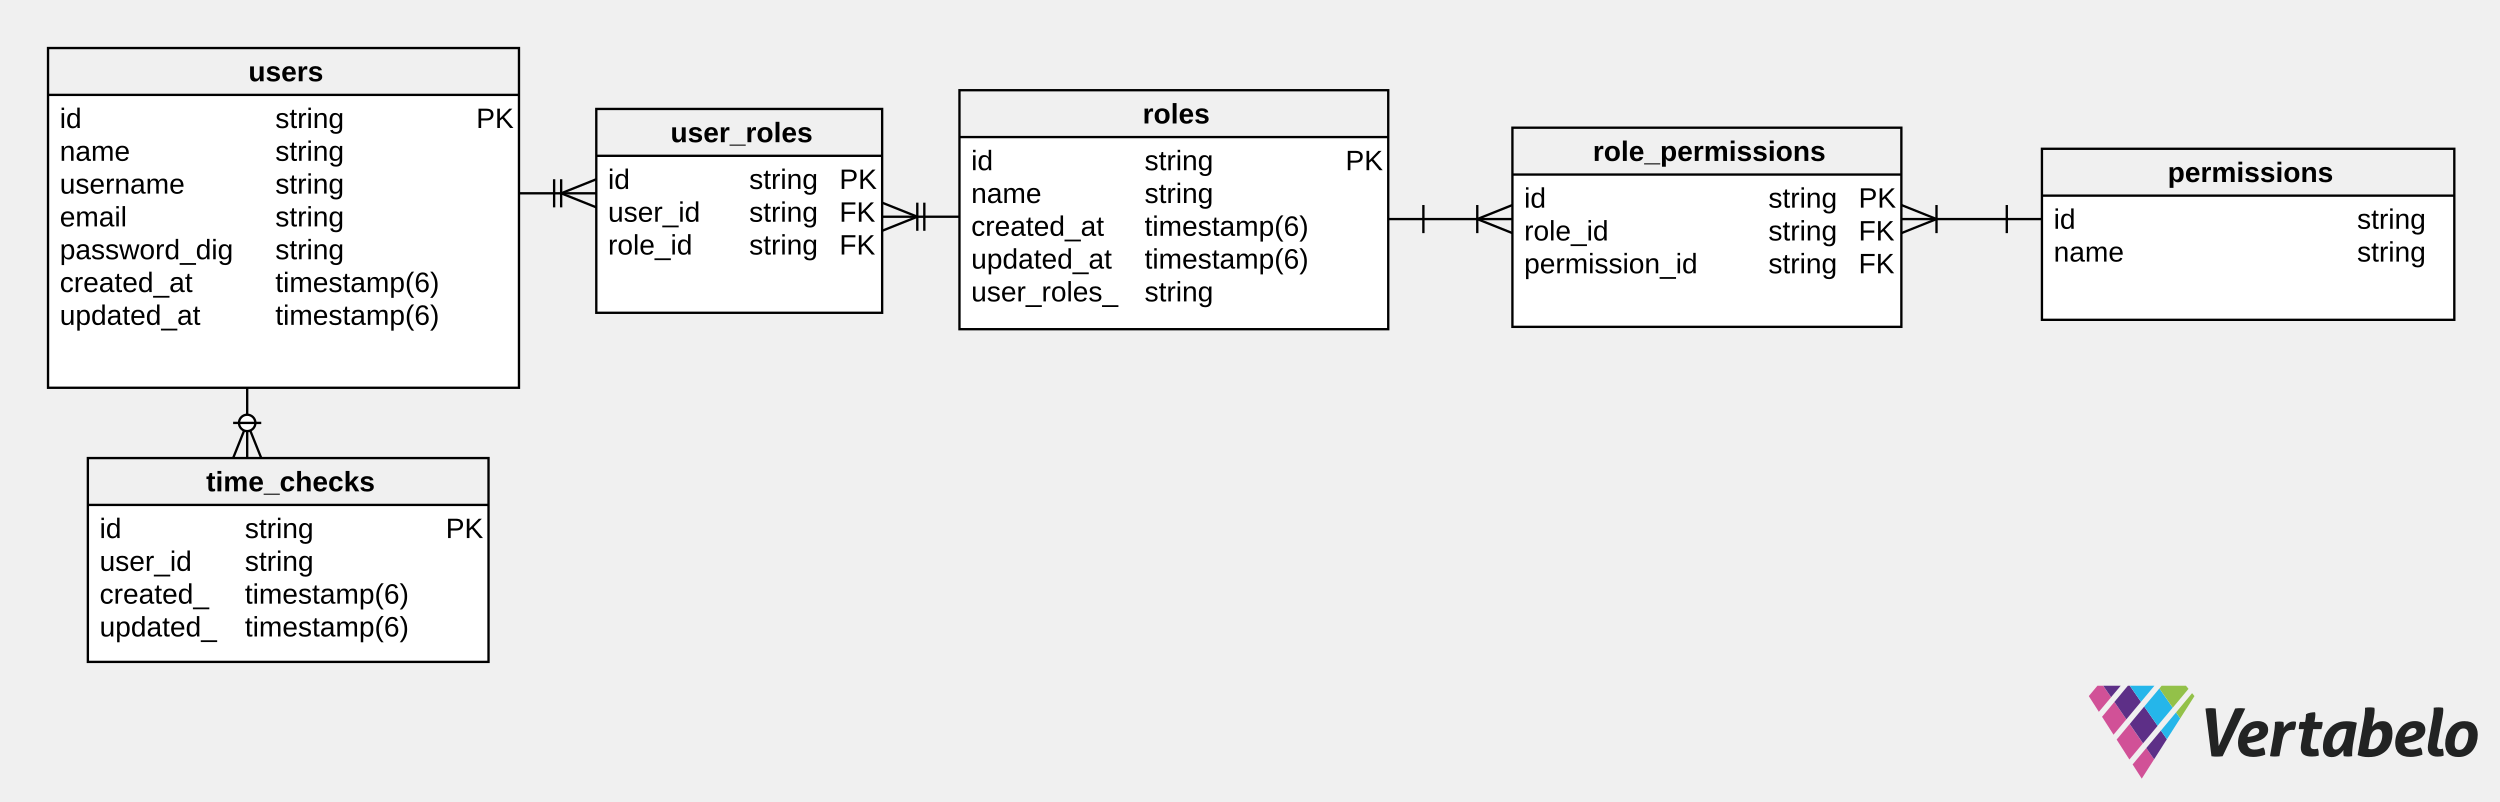
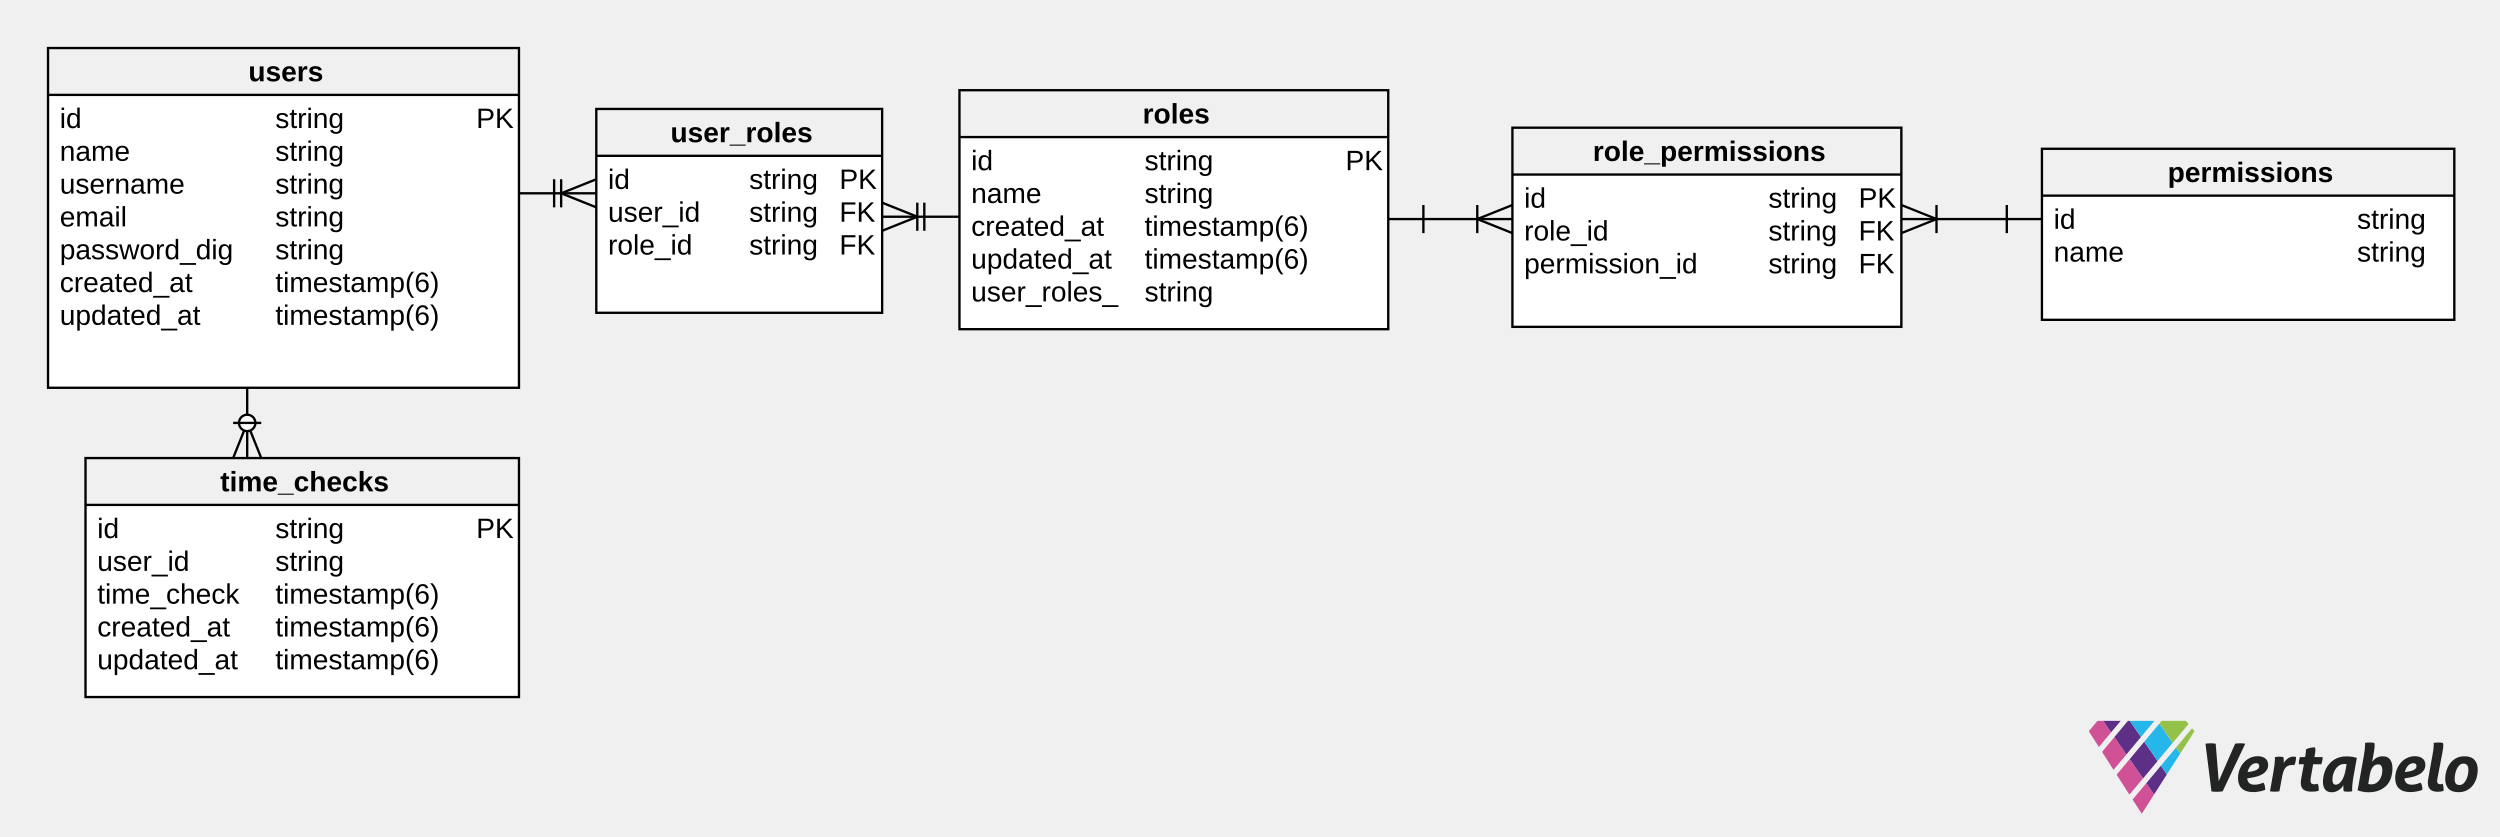
- <svg xmlns="http://www.w3.org/2000/svg" height="342.0" width="1067.0">
+ <svg xmlns="http://www.w3.org/2000/svg" height="357.0" width="1067.0">
  <g transform="translate(0.5,0.5)">
    <g class="reference">
      <polyline fill="none" points="179.0,82.0 291.0,82.0" stroke="#000000" stroke-linejoin="miter" />
      <g class="cardinality">
        <line stroke="#000000" stroke-width="1.0" x1="239.0" x2="254.0" y1="82.0" y2="76.0" />
        <line stroke="#000000" stroke-width="1.0" x1="239.0" x2="254.0" y1="82.0" y2="88.0" />
        <line stroke="#000000" stroke-width="1.0" x1="239.0" x2="239.0" y1="76.0" y2="88.0" />
      </g>
      <g class="mandatory">
        <line stroke="#000000" stroke-width="1.0" x1="236.0" x2="236.0" y1="76.0" y2="88.0" />
      </g>
    </g>
    <g class="reference">
      <polyline fill="none" points="450.0,92.0 350.0,92.0" stroke="#000000" stroke-linejoin="miter" />
      <g class="cardinality">
        <line stroke="#000000" stroke-width="1.0" x1="391.0" x2="376.0" y1="92.0" y2="86.0" />
        <line stroke="#000000" stroke-width="1.0" x1="391.0" x2="376.0" y1="92.0" y2="98.0" />
        <line stroke="#000000" stroke-width="1.0" x1="391.0" x2="391.0" y1="86.0" y2="98.0" />
      </g>
      <g class="mandatory">
        <line stroke="#000000" stroke-width="1.0" x1="394.0" x2="394.0" y1="86.0" y2="98.0" />
      </g>
    </g>
    <g class="reference">
      <polyline fill="none" points="577.0,93.0 668.0,93.0" stroke="#000000" stroke-linejoin="miter" />
      <g class="cardinality">
        <line stroke="#000000" stroke-width="1.0" x1="630.0" x2="645.0" y1="93.0" y2="87.0" />
        <line stroke="#000000" stroke-width="1.0" x1="630.0" x2="645.0" y1="93.0" y2="99.0" />
        <line stroke="#000000" stroke-width="1.0" x1="630.0" x2="630.0" y1="87.0" y2="99.0" />
      </g>
      <g class="mandatory">
        <line stroke="#000000" stroke-width="1.0" x1="607.0" x2="607.0" y1="87.0" y2="99.0" />
      </g>
    </g>
    <g class="reference">
      <polyline fill="none" points="911.0,93.0 758.0,93.0" stroke="#000000" stroke-linejoin="miter" />
      <g class="cardinality">
        <line stroke="#000000" stroke-width="1.0" x1="826.0" x2="811.0" y1="93.0" y2="87.0" />
        <line stroke="#000000" stroke-width="1.0" x1="826.0" x2="811.0" y1="93.0" y2="99.0" />
        <line stroke="#000000" stroke-width="1.0" x1="826.0" x2="826.0" y1="87.0" y2="99.0" />
      </g>
      <g class="mandatory">
        <line stroke="#000000" stroke-width="1.0" x1="856.0" x2="856.0" y1="87.0" y2="99.0" />
      </g>
    </g>
    <g class="reference">
      <polyline fill="none" points="105.0,114.0 105.0,232.0" stroke="#000000" stroke-linejoin="miter" />
      <g class="cardinality">
        <line stroke="#000000" stroke-width="1.0" x1="105.0" x2="99.0" y1="180.0" y2="195.0" />
        <line stroke="#000000" stroke-width="1.0" x1="105.0" x2="111.0" y1="180.0" y2="195.0" />
        <g transform="translate(105.0,180.0)">
          <circle fill="white" r="3.5" stroke="#000000" stroke-width="1.0" />
        </g>
      </g>
      <g class="mandatory">
        <line stroke="#000000" stroke-width="1.0" x1="99.0" x2="111.0" y1="180.0" y2="180.0" />
      </g>
    </g>
    <g class="table" transform="translate(20.0,20.0)">
      <g transform="translate(0.0,0.0)">
        <rect fill="#f0f0f0" height="20.0" width="201.0" />
      </g>
      <g transform="translate(0.0,0.0)">
        <text fill="black" font-family="arial, sans-serif" font-size="12" font-weight="700" text-anchor="middle" x="101.5" y="14.191">users</text>
      </g>
      <g transform="translate(0.0,20.0)">
        <rect fill="#ffffff" height="125.0" width="201.0" />
        <g transform="translate(4.0,3.0)">
          <g transform="translate(0.0,0.0)">
            <text fill="black" font-family="arial, sans-serif" font-size="12" font-weight="400" x="1.0" y="11.139">id</text>
          </g>
          <g transform="translate(0.0,14.0)">
            <text fill="black" font-family="arial, sans-serif" font-size="12" font-weight="400" x="1.0" y="11.139">name</text>
          </g>
          <g transform="translate(0.0,28.0)">
            <text fill="black" font-family="arial, sans-serif" font-size="12" font-weight="400" x="1.0" y="11.139">username</text>
          </g>
          <g transform="translate(0.0,42.0)">
            <text fill="black" font-family="arial, sans-serif" font-size="12" font-weight="400" x="1.0" y="11.139">email</text>
          </g>
          <g transform="translate(0.0,56.0)">
            <text fill="black" font-family="arial, sans-serif" font-size="12" font-weight="400" x="1.0" y="11.139">password_dig</text>
          </g>
          <g transform="translate(0.0,70.0)">
            <text fill="black" font-family="arial, sans-serif" font-size="12" font-weight="400" x="1.0" y="11.139">created_at</text>
          </g>
          <g transform="translate(0.0,84.0)">
            <text fill="black" font-family="arial, sans-serif" font-size="12" font-weight="400" x="1.0" y="11.139">updated_at</text>
          </g>
        </g>
        <g transform="translate(96.0,3.0)">
          <g transform="translate(0.0,0.0)">
            <text fill="black" font-family="arial, sans-serif" font-size="12" font-weight="400" x="1.0" y="11.139">string</text>
          </g>
          <g transform="translate(0.0,14.0)">
            <text fill="black" font-family="arial, sans-serif" font-size="12" font-weight="400" x="1.0" y="11.139">string</text>
          </g>
          <g transform="translate(0.0,28.0)">
            <text fill="black" font-family="arial, sans-serif" font-size="12" font-weight="400" x="1.0" y="11.139">string</text>
          </g>
          <g transform="translate(0.0,42.0)">
            <text fill="black" font-family="arial, sans-serif" font-size="12" font-weight="400" x="1.0" y="11.139">string</text>
          </g>
          <g transform="translate(0.0,56.0)">
            <text fill="black" font-family="arial, sans-serif" font-size="12" font-weight="400" x="1.0" y="11.139">string</text>
          </g>
          <g transform="translate(0.0,70.0)">
            <text fill="black" font-family="arial, sans-serif" font-size="12" font-weight="400" x="1.0" y="11.139">timestamp(6)</text>
          </g>
          <g transform="translate(0.0,84.0)">
            <text fill="black" font-family="arial, sans-serif" font-size="12" font-weight="400" x="1.0" y="11.139">timestamp(6)</text>
          </g>
        </g>
        <g transform="translate(181.75,3.0)">
          <g transform="translate(0.0,0.0)">
            <text fill="black" font-family="arial, sans-serif" font-size="12" font-weight="400" x="1.0" y="11.139">PK</text>
          </g>
          <g transform="translate(0.0,14.0)">
            <text fill="black" font-family="arial, sans-serif" font-size="12" font-weight="400" x="1.0" y="11.139" />
          </g>
          <g transform="translate(0.0,28.0)">
            <text fill="black" font-family="arial, sans-serif" font-size="12" font-weight="400" x="1.0" y="11.139" />
          </g>
          <g transform="translate(0.0,42.0)">
            <text fill="black" font-family="arial, sans-serif" font-size="12" font-weight="400" x="1.0" y="11.139" />
          </g>
          <g transform="translate(0.0,56.0)">
            <text fill="black" font-family="arial, sans-serif" font-size="12" font-weight="400" x="1.0" y="11.139" />
          </g>
          <g transform="translate(0.0,70.0)">
            <text fill="black" font-family="arial, sans-serif" font-size="12" font-weight="400" x="1.0" y="11.139" />
          </g>
          <g transform="translate(0.0,84.0)">
            <text fill="black" font-family="arial, sans-serif" font-size="12" font-weight="400" x="1.0" y="11.139" />
          </g>
        </g>
      </g>
      <polyline fill="none" points="0.0,20.0 0.0,0.0 201.0,0.0 201.0,20.0 0.0,20.0 0.0,145.0 201.0,145.0 201.0,20.0" stroke="#000000" stroke-linejoin="miter" />
    </g>
    <g class="table" transform="translate(409.0,38.0)">
      <g transform="translate(0.0,0.0)">
        <rect fill="#f0f0f0" height="20.0" width="183.0" />
      </g>
      <g transform="translate(0.0,0.0)">
        <text fill="black" font-family="arial, sans-serif" font-size="12" font-weight="700" text-anchor="middle" x="92.5" y="14.191">roles</text>
      </g>
      <g transform="translate(0.0,20.0)">
        <rect fill="#ffffff" height="82.0" width="183.0" />
        <g transform="translate(4.0,3.0)">
          <g transform="translate(0.0,0.0)">
            <text fill="black" font-family="arial, sans-serif" font-size="12" font-weight="400" x="1.0" y="11.139">id</text>
          </g>
          <g transform="translate(0.0,14.0)">
            <text fill="black" font-family="arial, sans-serif" font-size="12" font-weight="400" x="1.0" y="11.139">name</text>
          </g>
          <g transform="translate(0.0,28.0)">
            <text fill="black" font-family="arial, sans-serif" font-size="12" font-weight="400" x="1.0" y="11.139">created_at</text>
          </g>
          <g transform="translate(0.0,42.0)">
            <text fill="black" font-family="arial, sans-serif" font-size="12" font-weight="400" x="1.0" y="11.139">updated_at</text>
          </g>
          <g transform="translate(0.0,56.0)">
            <text fill="black" font-family="arial, sans-serif" font-size="12" font-weight="400" x="1.0" y="11.139">user_roles_</text>
          </g>
        </g>
        <g transform="translate(78.0,3.0)">
          <g transform="translate(0.0,0.0)">
            <text fill="black" font-family="arial, sans-serif" font-size="12" font-weight="400" x="1.0" y="11.139">string</text>
          </g>
          <g transform="translate(0.0,14.0)">
            <text fill="black" font-family="arial, sans-serif" font-size="12" font-weight="400" x="1.0" y="11.139">string</text>
          </g>
          <g transform="translate(0.0,28.0)">
            <text fill="black" font-family="arial, sans-serif" font-size="12" font-weight="400" x="1.0" y="11.139">timestamp(6)</text>
          </g>
          <g transform="translate(0.0,42.0)">
            <text fill="black" font-family="arial, sans-serif" font-size="12" font-weight="400" x="1.0" y="11.139">timestamp(6)</text>
          </g>
          <g transform="translate(0.0,56.0)">
            <text fill="black" font-family="arial, sans-serif" font-size="12" font-weight="400" x="1.0" y="11.139">string</text>
          </g>
        </g>
        <g transform="translate(163.75,3.0)">
          <g transform="translate(0.0,0.0)">
            <text fill="black" font-family="arial, sans-serif" font-size="12" font-weight="400" x="1.0" y="11.139">PK</text>
          </g>
          <g transform="translate(0.0,14.0)">
            <text fill="black" font-family="arial, sans-serif" font-size="12" font-weight="400" x="1.0" y="11.139" />
          </g>
          <g transform="translate(0.0,28.0)">
            <text fill="black" font-family="arial, sans-serif" font-size="12" font-weight="400" x="1.0" y="11.139" />
          </g>
          <g transform="translate(0.0,42.0)">
            <text fill="black" font-family="arial, sans-serif" font-size="12" font-weight="400" x="1.0" y="11.139" />
          </g>
          <g transform="translate(0.0,56.0)">
            <text fill="black" font-family="arial, sans-serif" font-size="12" font-weight="400" x="1.0" y="11.139" />
          </g>
        </g>
      </g>
      <polyline fill="none" points="0.0,20.0 0.0,0.0 183.0,0.0 183.0,20.0 0.0,20.0 0.0,102.0 183.0,102.0 183.0,20.0" stroke="#000000" stroke-linejoin="miter" />
    </g>
    <g class="table" transform="translate(254.0,46.0)">
      <g transform="translate(0.0,0.0)">
        <rect fill="#f0f0f0" height="20.0" width="122.0" />
      </g>
      <g transform="translate(0.0,0.0)">
        <text fill="black" font-family="arial, sans-serif" font-size="12" font-weight="700" text-anchor="middle" x="62.0" y="14.191">user_roles</text>
      </g>
      <g transform="translate(0.0,20.0)">
        <rect fill="#ffffff" height="67.0" width="122.0" />
        <g transform="translate(4.0,3.0)">
          <g transform="translate(0.0,0.0)">
            <text fill="black" font-family="arial, sans-serif" font-size="12" font-weight="400" x="1.0" y="11.139">id</text>
          </g>
          <g transform="translate(0.0,14.0)">
            <text fill="black" font-family="arial, sans-serif" font-size="12" font-weight="400" x="1.0" y="11.139">user_id</text>
          </g>
          <g transform="translate(0.0,28.0)">
            <text fill="black" font-family="arial, sans-serif" font-size="12" font-weight="400" x="1.0" y="11.139">role_id</text>
          </g>
        </g>
        <g transform="translate(64.25,3.0)">
          <g transform="translate(0.0,0.0)">
            <text fill="black" font-family="arial, sans-serif" font-size="12" font-weight="400" x="1.0" y="11.139">string</text>
          </g>
          <g transform="translate(0.0,14.0)">
            <text fill="black" font-family="arial, sans-serif" font-size="12" font-weight="400" x="1.0" y="11.139">string</text>
          </g>
          <g transform="translate(0.0,28.0)">
            <text fill="black" font-family="arial, sans-serif" font-size="12" font-weight="400" x="1.0" y="11.139">string</text>
          </g>
        </g>
        <g transform="translate(102.75,3.0)">
          <g transform="translate(0.0,0.0)">
            <text fill="black" font-family="arial, sans-serif" font-size="12" font-weight="400" x="1.0" y="11.139">PK</text>
          </g>
          <g transform="translate(0.0,14.0)">
            <text fill="black" font-family="arial, sans-serif" font-size="12" font-weight="400" x="1.0" y="11.139">FK</text>
          </g>
          <g transform="translate(0.0,28.0)">
            <text fill="black" font-family="arial, sans-serif" font-size="12" font-weight="400" x="1.0" y="11.139">FK</text>
          </g>
        </g>
      </g>
      <polyline fill="none" points="0.0,20.0 0.0,0.0 122.0,0.0 122.0,20.0 0.0,20.0 0.0,87.0 122.0,87.0 122.0,20.0" stroke="#000000" stroke-linejoin="miter" />
    </g>
    <g class="table" transform="translate(645.0,54.0)">
      <g transform="translate(0.0,0.0)">
        <rect fill="#f0f0f0" height="20.0" width="166.0" />
      </g>
      <g transform="translate(0.0,0.0)">
        <text fill="black" font-family="arial, sans-serif" font-size="12" font-weight="700" text-anchor="middle" x="84.0" y="14.191">role_permissions</text>
      </g>
      <g transform="translate(0.0,20.0)">
        <rect fill="#ffffff" height="65.0" width="166.0" />
        <g transform="translate(4.0,3.0)">
          <g transform="translate(0.0,0.0)">
            <text fill="black" font-family="arial, sans-serif" font-size="12" font-weight="400" x="1.0" y="11.139">id</text>
          </g>
          <g transform="translate(0.0,14.0)">
            <text fill="black" font-family="arial, sans-serif" font-size="12" font-weight="400" x="1.0" y="11.139">role_id</text>
          </g>
          <g transform="translate(0.0,28.0)">
            <text fill="black" font-family="arial, sans-serif" font-size="12" font-weight="400" x="1.0" y="11.139">permission_id</text>
          </g>
        </g>
        <g transform="translate(108.25,3.0)">
          <g transform="translate(0.0,0.0)">
            <text fill="black" font-family="arial, sans-serif" font-size="12" font-weight="400" x="1.0" y="11.139">string</text>
          </g>
          <g transform="translate(0.0,14.0)">
            <text fill="black" font-family="arial, sans-serif" font-size="12" font-weight="400" x="1.0" y="11.139">string</text>
          </g>
          <g transform="translate(0.0,28.0)">
            <text fill="black" font-family="arial, sans-serif" font-size="12" font-weight="400" x="1.0" y="11.139">string</text>
          </g>
        </g>
        <g transform="translate(146.75,3.0)">
          <g transform="translate(0.0,0.0)">
            <text fill="black" font-family="arial, sans-serif" font-size="12" font-weight="400" x="1.0" y="11.139">PK</text>
          </g>
          <g transform="translate(0.0,14.0)">
            <text fill="black" font-family="arial, sans-serif" font-size="12" font-weight="400" x="1.0" y="11.139">FK</text>
          </g>
          <g transform="translate(0.0,28.0)">
            <text fill="black" font-family="arial, sans-serif" font-size="12" font-weight="400" x="1.0" y="11.139">FK</text>
          </g>
        </g>
      </g>
      <polyline fill="none" points="0.0,20.0 0.0,0.0 166.0,0.0 166.0,20.0 0.0,20.0 0.0,85.0 166.0,85.0 166.0,20.0" stroke="#000000" stroke-linejoin="miter" />
    </g>
    <g class="table" transform="translate(871.0,63.0)">
      <g transform="translate(0.0,0.0)">
        <rect fill="#f0f0f0" height="20.0" width="176.0" />
      </g>
      <g transform="translate(0.0,0.0)">
        <text fill="black" font-family="arial, sans-serif" font-size="12" font-weight="700" text-anchor="middle" x="89.0" y="14.191">permissions</text>
      </g>
      <g transform="translate(0.0,20.0)">
        <rect fill="#ffffff" height="53.0" width="176.0" />
        <g transform="translate(4.0,3.0)">
          <g transform="translate(0.0,0.0)">
            <text fill="black" font-family="arial, sans-serif" font-size="12" font-weight="400" x="1.0" y="11.139">id</text>
          </g>
          <g transform="translate(0.0,14.0)">
            <text fill="black" font-family="arial, sans-serif" font-size="12" font-weight="400" x="1.0" y="11.139">name</text>
          </g>
        </g>
        <g transform="translate(133.5,3.0)">
          <g transform="translate(0.0,0.0)">
            <text fill="black" font-family="arial, sans-serif" font-size="12" font-weight="400" x="1.0" y="11.139">string</text>
          </g>
          <g transform="translate(0.0,14.0)">
            <text fill="black" font-family="arial, sans-serif" font-size="12" font-weight="400" x="1.0" y="11.139">string</text>
          </g>
        </g>
        <g transform="translate(172.0,3.0)">
          <g transform="translate(0.0,0.0)">
            <text fill="black" font-family="arial, sans-serif" font-size="12" font-weight="400" x="1.0" y="11.139" />
          </g>
          <g transform="translate(0.0,14.0)">
            <text fill="black" font-family="arial, sans-serif" font-size="12" font-weight="400" x="1.0" y="11.139" />
          </g>
        </g>
      </g>
      <polyline fill="none" points="0.0,20.0 0.0,0.0 176.0,0.0 176.0,20.0 0.0,20.0 0.0,73.0 176.0,73.0 176.0,20.0" stroke="#000000" stroke-linejoin="miter" />
    </g>
-     <g class="table" transform="translate(37.0,195.0)">
-       <g transform="translate(0.0,0.0)">
-         <rect fill="#f0f0f0" height="20.0" width="171.0" />
-       </g>
-       <g transform="translate(0.0,0.0)">
-         <text fill="black" font-family="arial, sans-serif" font-size="12" font-weight="700" text-anchor="middle" x="86.5" y="14.191">time_checks</text>
-       </g>
-       <g transform="translate(0.0,20.0)">
-         <rect fill="#ffffff" height="67.0" width="171.0" />
+     <g class="table" transform="translate(36.0,195.0)">
+       <g transform="translate(0.0,0.0)">
+         <rect fill="#f0f0f0" height="20.0" width="185.0" />
+       </g>
+       <g transform="translate(0.0,0.0)">
+         <text fill="black" font-family="arial, sans-serif" font-size="12" font-weight="700" text-anchor="middle" x="93.5" y="14.191">time_checks</text>
+       </g>
+       <g transform="translate(0.0,20.0)">
+         <rect fill="#ffffff" height="82.0" width="185.0" />
        <g transform="translate(4.0,3.0)">
          <g transform="translate(0.0,0.0)">
            <text fill="black" font-family="arial, sans-serif" font-size="12" font-weight="400" x="1.0" y="11.139">id</text>
          </g>
          <g transform="translate(0.0,14.0)">
            <text fill="black" font-family="arial, sans-serif" font-size="12" font-weight="400" x="1.0" y="11.139">user_id</text>
          </g>
          <g transform="translate(0.0,28.0)">
-             <text fill="black" font-family="arial, sans-serif" font-size="12" font-weight="400" x="1.0" y="11.139">created_</text>
-           </g>
-           <g transform="translate(0.0,42.0)">
-             <text fill="black" font-family="arial, sans-serif" font-size="12" font-weight="400" x="1.0" y="11.139">updated_</text>
-           </g>
-         </g>
-         <g transform="translate(66.0,3.0)">
-           <g transform="translate(0.0,0.0)">
-             <text fill="black" font-family="arial, sans-serif" font-size="12" font-weight="400" x="1.0" y="11.139">string</text>
-           </g>
-           <g transform="translate(0.0,14.0)">
-             <text fill="black" font-family="arial, sans-serif" font-size="12" font-weight="400" x="1.0" y="11.139">string</text>
-           </g>
-           <g transform="translate(0.0,28.0)">
-             <text fill="black" font-family="arial, sans-serif" font-size="12" font-weight="400" x="1.0" y="11.139">timestamp(6)</text>
-           </g>
-           <g transform="translate(0.0,42.0)">
-             <text fill="black" font-family="arial, sans-serif" font-size="12" font-weight="400" x="1.0" y="11.139">timestamp(6)</text>
-           </g>
-         </g>
-         <g transform="translate(151.75,3.0)">
+             <text fill="black" font-family="arial, sans-serif" font-size="12" font-weight="400" x="1.0" y="11.139">time_check</text>
+           </g>
+           <g transform="translate(0.0,42.0)">
+             <text fill="black" font-family="arial, sans-serif" font-size="12" font-weight="400" x="1.0" y="11.139">created_at</text>
+           </g>
+           <g transform="translate(0.0,56.0)">
+             <text fill="black" font-family="arial, sans-serif" font-size="12" font-weight="400" x="1.0" y="11.139">updated_at</text>
+           </g>
+         </g>
+         <g transform="translate(80.0,3.0)">
+           <g transform="translate(0.0,0.0)">
+             <text fill="black" font-family="arial, sans-serif" font-size="12" font-weight="400" x="1.0" y="11.139">string</text>
+           </g>
+           <g transform="translate(0.0,14.0)">
+             <text fill="black" font-family="arial, sans-serif" font-size="12" font-weight="400" x="1.0" y="11.139">string</text>
+           </g>
+           <g transform="translate(0.0,28.0)">
+             <text fill="black" font-family="arial, sans-serif" font-size="12" font-weight="400" x="1.0" y="11.139">timestamp(6)</text>
+           </g>
+           <g transform="translate(0.0,42.0)">
+             <text fill="black" font-family="arial, sans-serif" font-size="12" font-weight="400" x="1.0" y="11.139">timestamp(6)</text>
+           </g>
+           <g transform="translate(0.0,56.0)">
+             <text fill="black" font-family="arial, sans-serif" font-size="12" font-weight="400" x="1.0" y="11.139">timestamp(6)</text>
+           </g>
+         </g>
+         <g transform="translate(165.75,3.0)">
          <g transform="translate(0.0,0.0)">
            <text fill="black" font-family="arial, sans-serif" font-size="12" font-weight="400" x="1.0" y="11.139">PK</text>
          </g>
          <g transform="translate(0.0,14.0)">
            <text fill="black" font-family="arial, sans-serif" font-size="12" font-weight="400" x="1.0" y="11.139" />
          </g>
          <g transform="translate(0.0,28.0)">
            <text fill="black" font-family="arial, sans-serif" font-size="12" font-weight="400" x="1.0" y="11.139" />
          </g>
          <g transform="translate(0.0,42.0)">
            <text fill="black" font-family="arial, sans-serif" font-size="12" font-weight="400" x="1.0" y="11.139" />
          </g>
-         </g>
-       </g>
-       <polyline fill="none" points="0.0,20.0 0.0,0.0 171.0,0.0 171.0,20.0 0.0,20.0 0.0,87.0 171.0,87.0 171.0,20.0" stroke="#000000" stroke-linejoin="miter" />
-     </g>
-     <g transform="translate(891.0,292.0)">
+           <g transform="translate(0.0,56.0)">
+             <text fill="black" font-family="arial, sans-serif" font-size="12" font-weight="400" x="1.0" y="11.139" />
+           </g>
+         </g>
+       </g>
+       <polyline fill="none" points="0.0,20.0 0.0,0.0 185.0,0.0 185.0,20.0 0.0,20.0 0.0,102.0 185.0,102.0 185.0,20.0" stroke="#000000" stroke-linejoin="miter" />
+     </g>
+     <g transform="translate(891.0,307.0)">
      <svg height="40" width="166">
        <svg enable-background="new 0 0 487.7 116.5" id="Layer_1" version="1.0" viewBox="0 0 487.7 116.5" x="0px" xml:space="preserve" y="0px">
          <g>
            <path d="M146.3,28.6c2.2-0.3,4.5-0.5,6.7-0.5c1.9,0,4,0.2,6.1,0.5l3.8,47l20.6-47c2-0.3,4.1-0.5,6.3-0.5   c2.2,0,4.3,0.2,6.4,0.5l-28.4,59.8c-2.5,0.3-4.9,0.5-7.3,0.5c-1.1,0-2.2,0-3.2-0.1c-1.1-0.1-2.2-0.2-3.5-0.4L146.3,28.6z" fill="#222323" />
            <path d="M198.6,72.1c0.3,2.7,1.2,4.6,2.7,5.9c1.4,1.3,3.5,2,6.3,2c2.2,0,4.2-0.2,5.9-0.7c1.7-0.5,3.5-1.1,5.4-1.9   c0.9,1.1,1.5,2.5,1.8,4c0.3,1.6,0.5,3.3,0.5,5c-0.9,0.4-2,0.8-3.3,1.2c-1.2,0.4-2.5,0.7-3.9,0.9c-1.3,0.2-2.7,0.4-4,0.6   c-1.3,0.1-2.5,0.2-3.6,0.2c-3.4,0-6.3-0.4-8.7-1.2c-2.4-0.8-4.4-2-6-3.5c-1.6-1.5-2.7-3.4-3.5-5.6c-0.7-2.2-1.1-4.6-1.1-7.3   c0-3.4,0.6-6.7,1.7-10c1.2-3.3,2.8-6.2,5-8.8c2.1-2.6,4.7-4.7,7.8-6.2c3.1-1.6,6.5-2.4,10.4-2.4c1.8,0,3.5,0.2,5.1,0.7   c1.6,0.4,3,1.1,4.1,2c1.2,0.9,2.1,2,2.7,3.4c0.7,1.3,1,2.9,1,4.7c0,2.5-0.6,4.7-1.7,6.5c-1.2,1.8-2.7,3.4-4.7,4.7   c-1.9,1.3-4.1,2.3-6.6,3.1c-2.5,0.8-5,1.4-7.7,1.8L198.6,72.1z M203.3,63.6c2.1-0.3,3.8-0.8,5.2-1.3c1.3-0.5,2.4-1.1,3.2-1.7   c0.8-0.6,1.3-1.3,1.6-2c0.3-0.7,0.4-1.3,0.4-2c0-1.1-0.3-1.9-1-2.6c-0.7-0.7-1.6-1-2.8-1c-1.4,0-2.8,0.3-4,1   c-1.2,0.6-2.2,1.5-3.1,2.5c-0.9,1.1-1.7,2.3-2.3,3.6c-0.6,1.4-1.1,2.7-1.5,4.1L203.3,63.6z" fill="#222323" />
            <path d="M231.5,63.9c0.6-3.5,1.1-6.6,1.4-9.3c0.3-2.7,0.5-4.8,0.5-6.3c0-0.6,0-1.1,0-1.5s0-0.9-0.1-1.4   c1.8-0.3,3.7-0.5,5.5-0.5c0.8,0,1.7,0,2.5,0.1c0.8,0.1,1.7,0.2,2.7,0.4c0.1,0.4,0.2,1,0.3,1.6c0.1,0.6,0.2,1.5,0.2,2.7   c0,0.5,0,1,0,1.5c0,0.5-0.1,1.1-0.2,1.8c0.6-1,1.2-2,2.1-3c0.8-1,1.8-1.8,2.8-2.6c1-0.8,2.2-1.4,3.4-1.9c1.2-0.5,2.6-0.7,4.1-0.7   c1.2,0,2.2,0.1,3,0.4c0.1,0.2,0.1,0.4,0.1,0.7c0,0.2,0,0.5,0,0.7c0,1.6-0.2,3.2-0.6,4.8c-0.4,1.7-0.9,3.1-1.6,4.2   c-0.3-0.1-0.7-0.1-1.1-0.2c-0.4-0.1-0.9-0.1-1.5-0.1c-2.3,0-4.1,0.4-5.6,1.2c-1.5,0.8-2.7,1.9-3.6,3.3c-0.9,1.4-1.7,3.1-2.2,5.1   c-0.6,2-1.1,4.2-1.5,6.7l-3.1,16.7c-2.2,0.3-4.2,0.5-6.1,0.5c-1.9,0-3.9-0.2-5.7-0.5L231.5,63.9z" fill="#222323" />
            <path d="M269.7,54.4h-6.4c0-1.5,0.1-3,0.3-4.4c0.2-1.4,0.6-3,1.2-4.6h6.4l0.5-2.5c0.3-1.4,0.4-2.7,0.5-4   c0.1-1.2,0.1-2.3,0.1-3.1c1.4-0.9,3.2-1.6,5.4-2c2.2-0.4,4.2-0.6,6-0.6c0.3,0.8,0.4,1.9,0.4,3.2c0,0.9-0.1,1.8-0.2,2.9   c-0.1,1-0.3,2.2-0.5,3.4l-0.5,2.7h10.3c0,1.7-0.1,3.2-0.4,4.6c-0.3,1.4-0.7,2.9-1.2,4.4h-10.3l-2.9,16.4c-0.1,0.8-0.2,1.5-0.3,2.2   c-0.1,0.7-0.1,1.3-0.1,1.9c0,1.4,0.3,2.6,1,3.4c0.7,0.8,1.9,1.2,3.7,1.2c0.9,0,1.8-0.1,2.5-0.2c0.7-0.1,1.4-0.3,2-0.5   c0.7,1.6,1.1,3.7,1.1,6.3c0,0.4,0,0.9,0,1.3c0,0.4,0,0.9-0.1,1.3c-2.4,0.7-5.2,1.1-8.6,1.1c-4.7,0-8.1-0.9-10.4-2.6   c-2.2-1.7-3.4-4.6-3.4-8.7c0-0.8,0.1-1.7,0.2-2.6c0.1-0.9,0.2-1.9,0.4-2.9L269.7,54.4z" fill="#222323" />
            <path d="M331.9,69.8c-0.6,3.5-1.1,6.6-1.3,9.3c-0.3,2.7-0.4,4.8-0.4,6.3c0,0.6,0,1.1,0,1.5s0,0.9,0.1,1.4   c-1.8,0.3-3.6,0.5-5.4,0.5c-1.6,0-3.3-0.2-5.2-0.5c-0.1-0.4-0.2-1-0.3-1.6c-0.1-0.6-0.2-1.5-0.2-2.7c0-0.5,0-1,0-1.6   c0-0.6,0.1-1.2,0.2-1.9c-1.6,2.6-3.7,4.7-6.2,6.4c-2.5,1.7-5.4,2.6-8.7,2.6c-3.7,0-6.4-1.2-8.2-3.5c-1.8-2.3-2.7-5.4-2.7-9.2   c0-4.2,0.6-8.2,1.9-12.1c1.2-3.9,3.1-7.3,5.6-10.3c2.5-3,5.5-5.4,9.2-7.2c3.7-1.8,7.9-2.7,12.8-2.7c2.4,0,4.7,0.2,6.8,0.5   c2.1,0.3,4.2,0.8,6.2,1.4L331.9,69.8z M323.3,54.3c-0.5-0.1-1-0.2-1.5-0.2c-0.5,0-0.9,0-1.4,0c-2.7,0-4.9,0.7-6.8,2   c-1.9,1.3-3.4,3-4.6,5c-1.2,2-2.1,4.1-2.7,6.4c-0.6,2.3-0.8,4.4-0.8,6.3c0,4.1,1.4,6.2,4.1,6.2c2.7,0,5.1-1.6,7.4-4.9   c2.3-3.2,3.9-7.8,5-13.7L323.3,54.3z" fill="#222323" />
            <path d="M344.9,43.7c1-5.8,1.5-10.2,1.5-13.2c0-0.6,0-1.1,0-1.5c0-0.4-0.1-0.9-0.1-1.4c0.9-0.2,2-0.3,3.2-0.4   c1.2-0.1,2.3-0.1,3.2-0.1c1.6,0,3.4,0.2,5.3,0.5c0.3,0.8,0.4,1.9,0.4,3.2c0,2.4-0.3,5.4-1,8.9l-2.1,11.6c0.7-0.8,1.4-1.7,2.2-2.5   c0.8-0.8,1.7-1.5,2.8-2.2c1.1-0.7,2.3-1.2,3.7-1.6c1.4-0.4,3-0.6,4.8-0.6c3.9,0,6.9,1.3,8.9,4c2.1,2.7,3.1,6.5,3.1,11.6   c0,3.4-0.5,6.9-1.5,10.4c-1,3.5-2.7,6.7-5,9.5c-2.4,2.8-5.5,5.1-9.4,6.9c-3.9,1.8-8.7,2.7-14.4,2.7c-2.6,0-5-0.2-7.2-0.7   c-2.2-0.4-4.2-1.1-6.2-1.8L344.9,43.7z M350.4,79.1c0.4,0.2,1,0.3,1.7,0.4c0.7,0.1,1.4,0.1,2.1,0.1c2.4,0,4.5-0.6,6.3-1.7   c1.7-1.1,3.2-2.6,4.3-4.3c1.1-1.7,2-3.7,2.5-5.8c0.5-2.1,0.8-4.2,0.8-6.2c0-1.9-0.4-3.6-1.2-5c-0.8-1.4-2.2-2.1-4.1-2.1   c-2.6,0-4.7,1.1-6.6,3.2c-1.8,2.2-3.2,5.7-4,10.7L350.4,79.1z" fill="#222323" />
            <path d="M395.7,72.1c0.3,2.7,1.2,4.6,2.7,5.9c1.4,1.3,3.5,2,6.3,2c2.2,0,4.2-0.2,5.9-0.7c1.7-0.5,3.5-1.1,5.4-1.9   c0.9,1.1,1.5,2.5,1.8,4c0.3,1.6,0.5,3.3,0.5,5c-0.9,0.4-2,0.8-3.3,1.2c-1.2,0.4-2.5,0.7-3.9,0.9c-1.3,0.2-2.7,0.4-4,0.6   c-1.3,0.1-2.5,0.2-3.6,0.2c-3.4,0-6.3-0.4-8.7-1.2c-2.4-0.8-4.4-2-6-3.5c-1.6-1.5-2.7-3.4-3.5-5.6c-0.7-2.2-1.1-4.6-1.1-7.3   c0-3.4,0.6-6.7,1.7-10c1.2-3.3,2.8-6.2,5-8.8c2.1-2.6,4.7-4.7,7.8-6.2c3.1-1.6,6.5-2.4,10.4-2.4c1.8,0,3.5,0.2,5.1,0.7   c1.6,0.4,3,1.1,4.1,2c1.2,0.9,2.1,2,2.7,3.4c0.7,1.3,1,2.9,1,4.7c0,2.5-0.6,4.7-1.7,6.5c-1.2,1.8-2.7,3.4-4.7,4.7   c-1.9,1.3-4.1,2.3-6.6,3.1c-2.5,0.8-5,1.4-7.7,1.8L395.7,72.1z M400.5,63.6c2.1-0.3,3.8-0.8,5.2-1.3c1.3-0.5,2.4-1.1,3.2-1.7   c0.8-0.6,1.3-1.3,1.6-2c0.3-0.7,0.4-1.3,0.4-2c0-1.1-0.3-1.9-1-2.6c-0.7-0.7-1.6-1-2.8-1c-1.4,0-2.8,0.3-4,1   c-1.2,0.6-2.2,1.5-3.1,2.5c-0.9,1.1-1.7,2.3-2.3,3.6c-0.6,1.4-1.1,2.7-1.5,4.1L400.5,63.6z" fill="#222323" />
            <path d="M430.8,43.7c0.6-2.9,1-5.5,1.3-7.7c0.2-2.2,0.4-4,0.4-5.5c0-0.6,0-1.1,0-1.5c0-0.4-0.1-0.9-0.1-1.4   c0.9-0.2,2-0.3,3.2-0.4c1.2-0.1,2.3-0.1,3.2-0.1c1.6,0,3.4,0.2,5.3,0.5c0.3,0.8,0.4,1.9,0.4,3.2c0,1.2-0.1,2.5-0.3,4   c-0.2,1.5-0.5,3.1-0.8,4.9l-6.4,33.5c-0.2,0.9-0.2,1.7-0.2,2.3c0,0.9,0.1,1.6,0.4,2.1s0.6,0.9,1,1.2c0.4,0.3,0.8,0.5,1.3,0.5   c0.5,0.1,1,0.1,1.5,0.1c0.2,0,0.6,0,1.2-0.1c0.6-0.1,1.2-0.2,1.7-0.4c0.3,0.9,0.5,2,0.7,3.1c0.2,1.1,0.3,2.2,0.3,3.4   c0,0.4,0,0.9,0,1.2c0,0.4-0.1,0.8-0.1,1.2c-0.8,0.3-1.9,0.6-3.2,0.8c-1.3,0.2-2.8,0.3-4.4,0.3c-3.8,0-6.7-0.9-8.9-2.8   c-2.2-1.9-3.2-4.8-3.2-8.8c0-0.8,0.1-1.6,0.2-2.5c0.1-0.9,0.2-1.8,0.4-2.7L430.8,43.7z" fill="#222323" />
            <path d="M463.5,89.4c-5.7,0-9.9-1.5-12.6-4.5c-2.7-3-4-7.1-4-12.3c0-3.3,0.5-6.7,1.5-10c1-3.4,2.5-6.4,4.5-9.1   c2-2.7,4.5-4.9,7.5-6.6c3-1.7,6.6-2.5,10.6-2.5c5.8,0,10,1.5,12.7,4.6c2.7,3.1,4,7.2,4,12.4c0,3.4-0.5,6.8-1.5,10.2   c-1,3.3-2.5,6.3-4.5,9c-2,2.7-4.5,4.8-7.6,6.4C471.2,88.6,467.6,89.4,463.5,89.4z M464.6,80.4c2.1,0,3.9-0.7,5.3-2   c1.4-1.3,2.6-3,3.5-5c0.9-2,1.6-4,2-6.2c0.4-2.2,0.6-4.2,0.6-5.9c0-5.1-2.1-7.7-6.2-7.7c-2.1,0-3.9,0.7-5.2,2.1   c-1.4,1.4-2.5,3.1-3.4,5.1c-0.9,2-1.5,4.1-1.9,6.3c-0.4,2.2-0.5,4.2-0.5,5.9C458.7,77.9,460.7,80.4,464.6,80.4z" fill="#222323" />
          </g>
          <g>
            <polygon fill="#D15197" points="16.6,38.9 31,61.4 31,61.4 47.1,42.1 32.1,20.3  " />
            <path d="M12.6,32.7C13.5,31.6,21,22.6,28,14.4L18,0h-7.2L0,13L12.6,32.7z" fill="#D15197" />
            <path d="M34.9,67.5l16,25c0.9-1.1,7.8-9.3,17-20.3L51.2,48L34.9,67.5z" fill="#D15197" />
            <polygon fill="#D15197" points="72.1,78.1 54.9,98.7 54.9,98.6 66.4,116.5 81.9,92.2  " />
            <path d="M69.5,26.1L51.3,48l0,0L68,72.2c0,0,0,0,0,0c5.5-6.6,11.9-14.2,18.3-21.9L69.5,26.1z" fill="#5D2F87" />
            <polygon fill="#5D2F87" points="90.4,56.2 72.1,78.1 72.1,78.1 81.9,92.2 81.9,92.2 97.9,67.1  " />
            <polygon fill="#5D2F87" points="51.4,0 49,0 32.1,20.3 32.1,20.3 47.1,42.1 47.2,42 65.4,20.2  " />
            <path d="M18.1,0L18.1,0L28,14.4c0,0,0,0,0-0.1C34.2,6.9,40,0,40,0H18.1z" fill="#5D2F87" />
            <polygon fill="#25B6EA" points="51.5,0 51.4,0 65.4,20.2 65.4,20.2 82.3,0  " />
            <path d="M88.5,3.4L69.5,26.1l0,0l16.7,24.1c0,0,0,0,0,0c6.5-7.8,13.1-15.7,19-22.7L88.5,3.4z" fill="#25B6EA" />
            <polygon fill="#25B6EA" points="109.4,33.4 90.4,56.2 90.4,56.2 97.9,67.1 97.9,67.1 114.6,41  " />
            <path d="M121.8,0H91.3l-2.7,3.3l-0.1,0.1l16.8,24.1c0,0,0.1-0.1,0.1-0.1C116.5,14,125,3.9,125,3.9L121.8,0z" fill="#93C149" />
            <polygon fill="#93C149" points="129.5,9.3 109.5,33.3 109.4,33.4 114.6,41 114.7,40.9 132.5,13  " />
          </g>
        </svg>
      </svg>
    </g>
  </g>
</svg>
